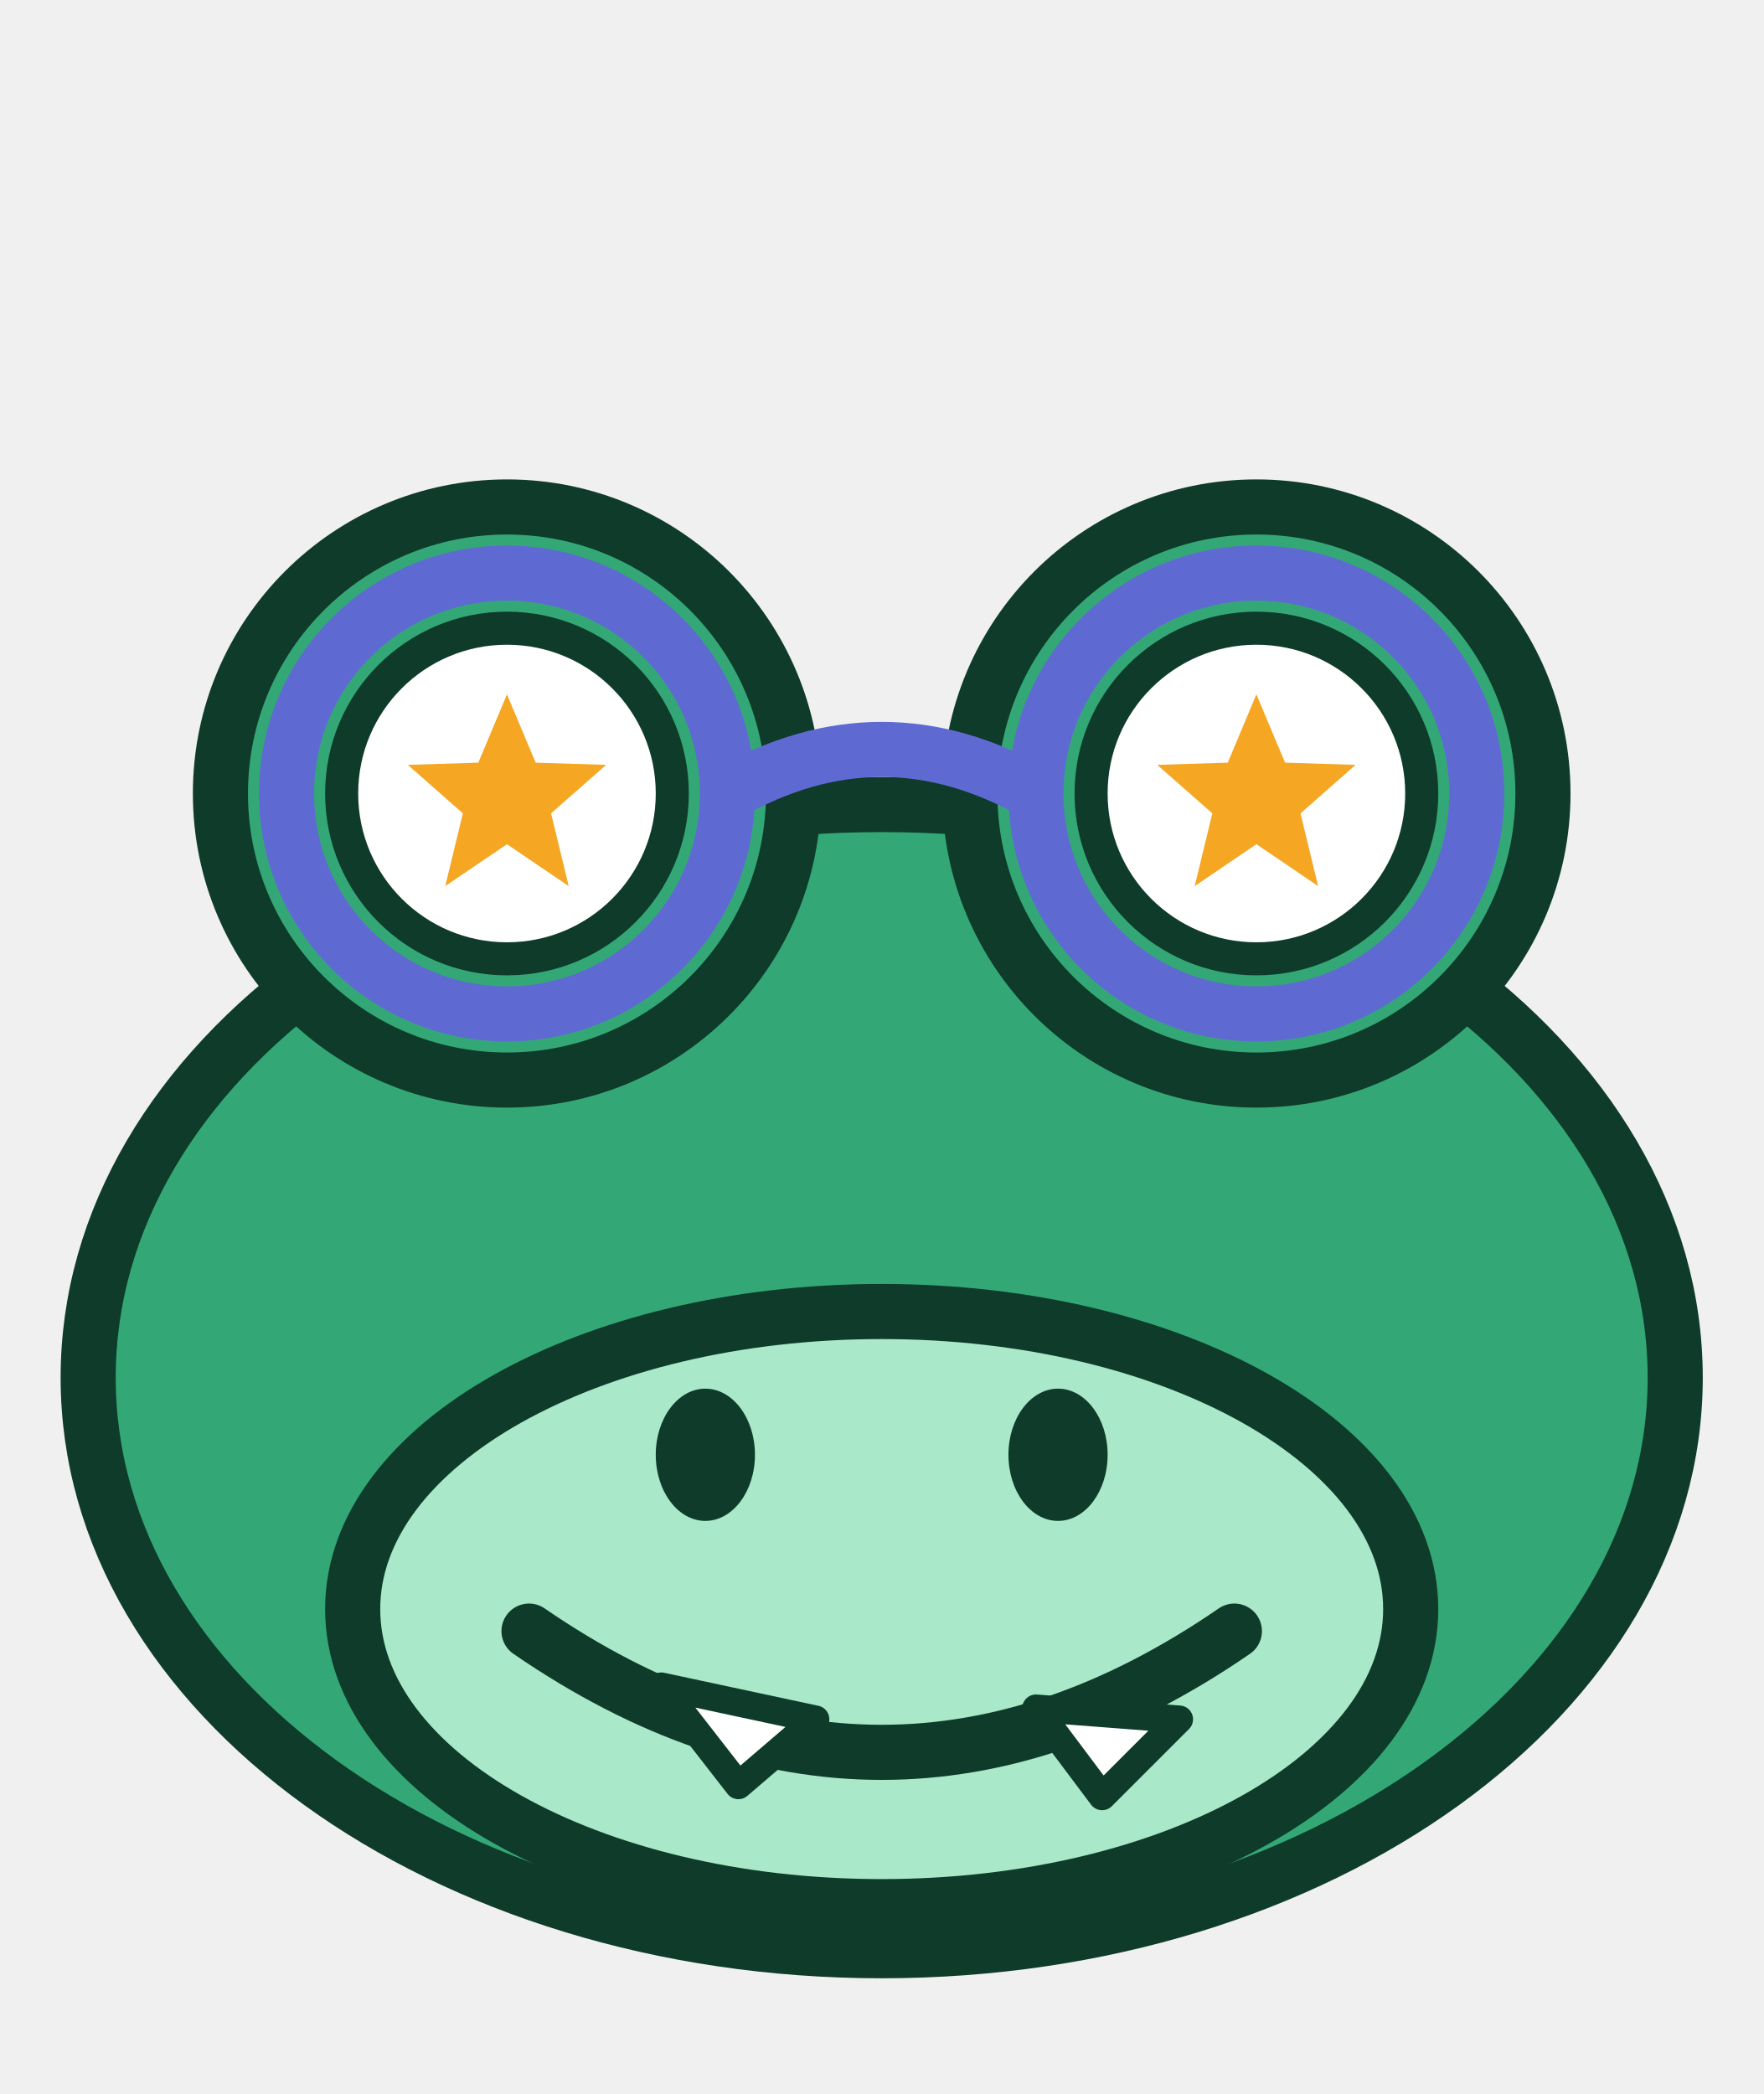
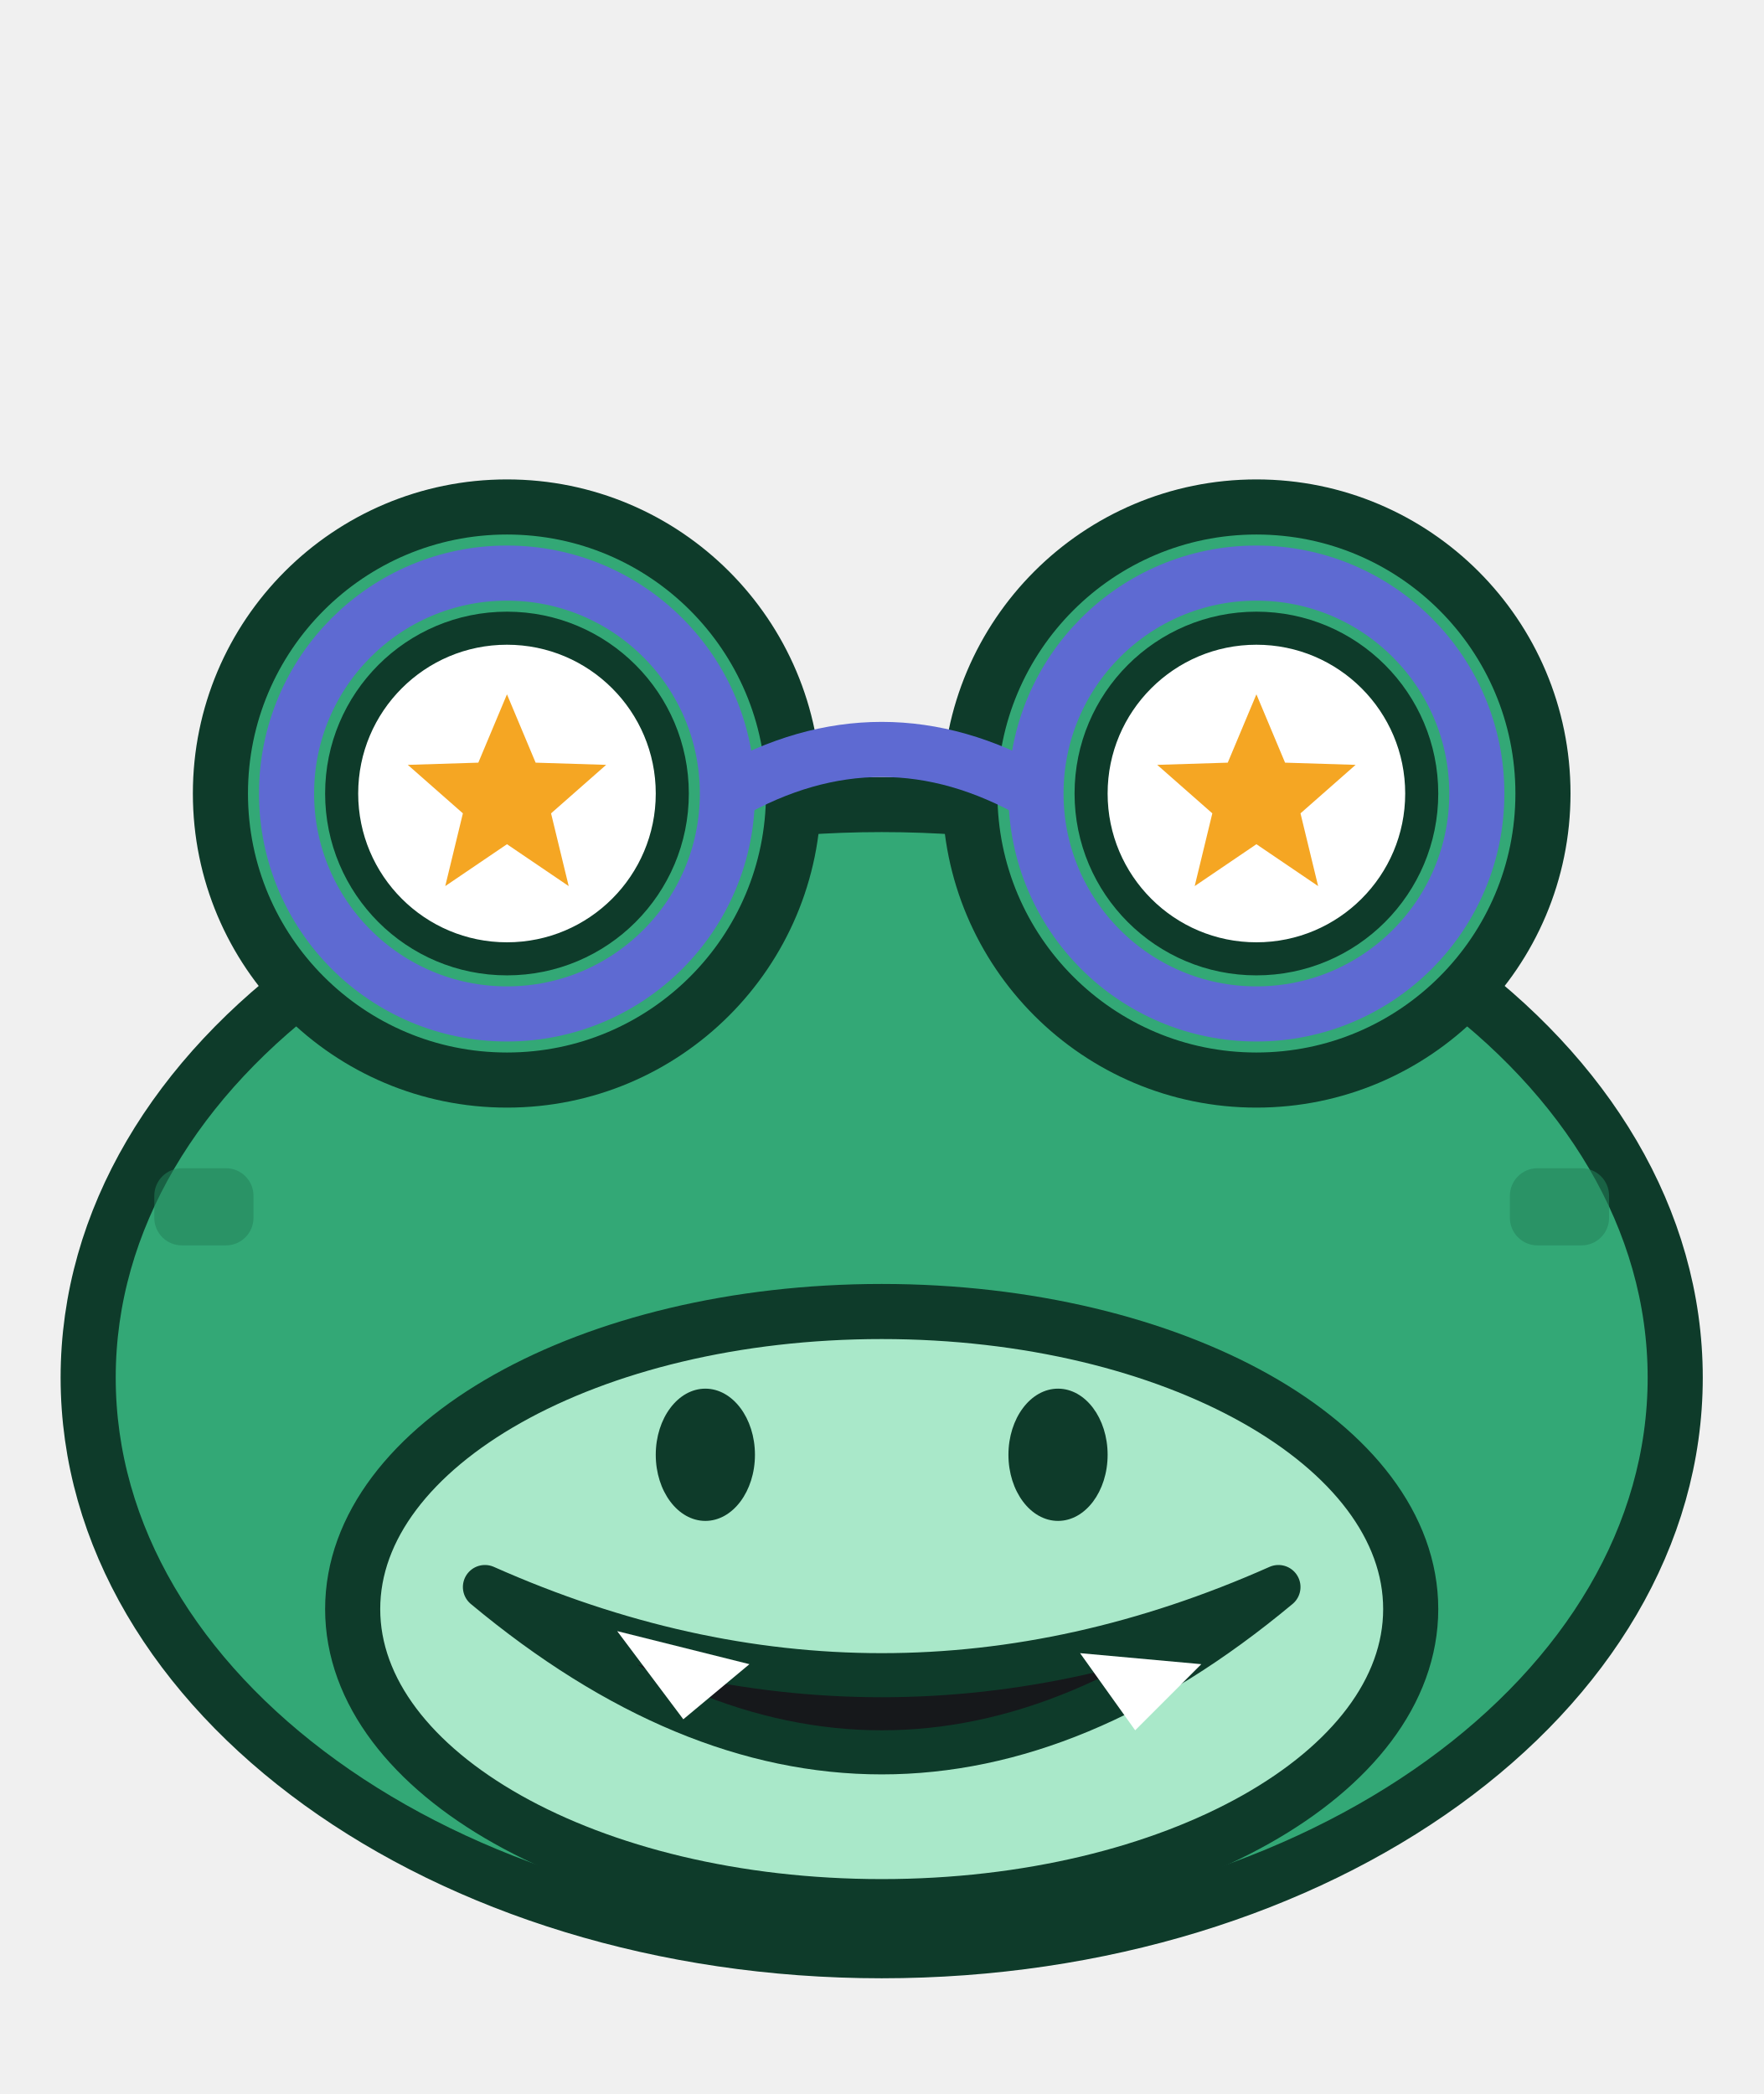
<svg xmlns="http://www.w3.org/2000/svg" viewBox="0 0 160 190" fill="none">
  <g transform="translate(-40 20)">
    <ellipse cx="120" cy="105" rx="72" ry="52" fill="#33A876" stroke="#0E3B2A" stroke-width="5" />
+     <rect x="54" y="86" width="9" height="7" rx="2.5" fill="#22815A" opacity="0.55" />
+     <rect x="177" y="86" width="9" height="7" rx="2.5" fill="#22815A" opacity="0.55" />
    <ellipse cx="120" cy="126" rx="48" ry="27" fill="#A9E8C9" stroke="#0E3B2A" stroke-width="5" />
    <ellipse cx="104" cy="112" rx="4.5" ry="6" fill="#0E3B2A" />
    <ellipse cx="136" cy="112" rx="4.5" ry="6" fill="#0E3B2A" />
-     <path d="M 88 128 Q 120 150 152 128" stroke="#0E3B2A" stroke-width="5" stroke-linecap="round" fill="none" />
-     <path d="M 100 133 l 7 9 l 7 -6 Z" fill="#FFFFFF" stroke="#0E3B2A" stroke-width="2.5" stroke-linejoin="round" />
-     <path d="M 134 135 l 6 8 l 7 -7 Z" fill="#FFFFFF" stroke="#0E3B2A" stroke-width="2.5" stroke-linejoin="round" />
+     <path d="M 84 124 Q 120 154 156 124 Q 120 140 84 124 Z" fill="#16181B" stroke="#0E3B2A" stroke-width="4" stroke-linejoin="round" />
+     <path d="M 96 128 l 6 8 l 6 -5 Z" fill="#FFFFFF" />
+     <path d="M 138 130 l 5 7 l 6 -6 Z" fill="#FFFFFF" />
    <circle cx="86" cy="52" r="26" fill="#33A876" stroke="#0E3B2A" stroke-width="5" />
    <circle cx="86" cy="52" r="15" fill="#FFFFFF" stroke="#0E3B2A" stroke-width="3" />
    <path d="M 86 43 L 88.6 49.2 L 95 49.4 L 90 53.8 L 91.6 60.4 L 86 56.6 L 80.4 60.4 L 82 53.8 L 77 49.4 L 83.4 49.2 Z" fill="#F5A623" />
    <circle cx="154" cy="52" r="26" fill="#33A876" stroke="#0E3B2A" stroke-width="5" />
    <circle cx="154" cy="52" r="15" fill="#FFFFFF" stroke="#0E3B2A" stroke-width="3" />
    <path d="M 154 43 L 156.6 49.2 L 163 49.4 L 158 53.8 L 159.6 60.4 L 154 56.6 L 148.4 60.4 L 150 53.8 L 145 49.4 L 151.4 49.2 Z" fill="#F5A623" />
-     <circle cx="86" cy="52" r="20" fill="none" fill-opacity="0.92" stroke="#5E6AD2" stroke-width="5" />
-     <circle cx="154" cy="52" r="20" fill="none" fill-opacity="0.92" stroke="#5E6AD2" stroke-width="5" />
-     <path d="M 106 52 Q 120 44 134 52" stroke="#5E6AD2" stroke-width="5" fill="none" />
+     <circle cx="86" cy="52" r="20" fill="none" stroke="#5E6AD2" stroke-width="5" />
+     <circle cx="154" cy="52" r="20" fill="none" stroke="#5E6AD2" stroke-width="5" />
+     <path d="M 106 52 Q 120.0 44 134 52" stroke="#5E6AD2" stroke-width="5" fill="none" />
  </g>
</svg>
